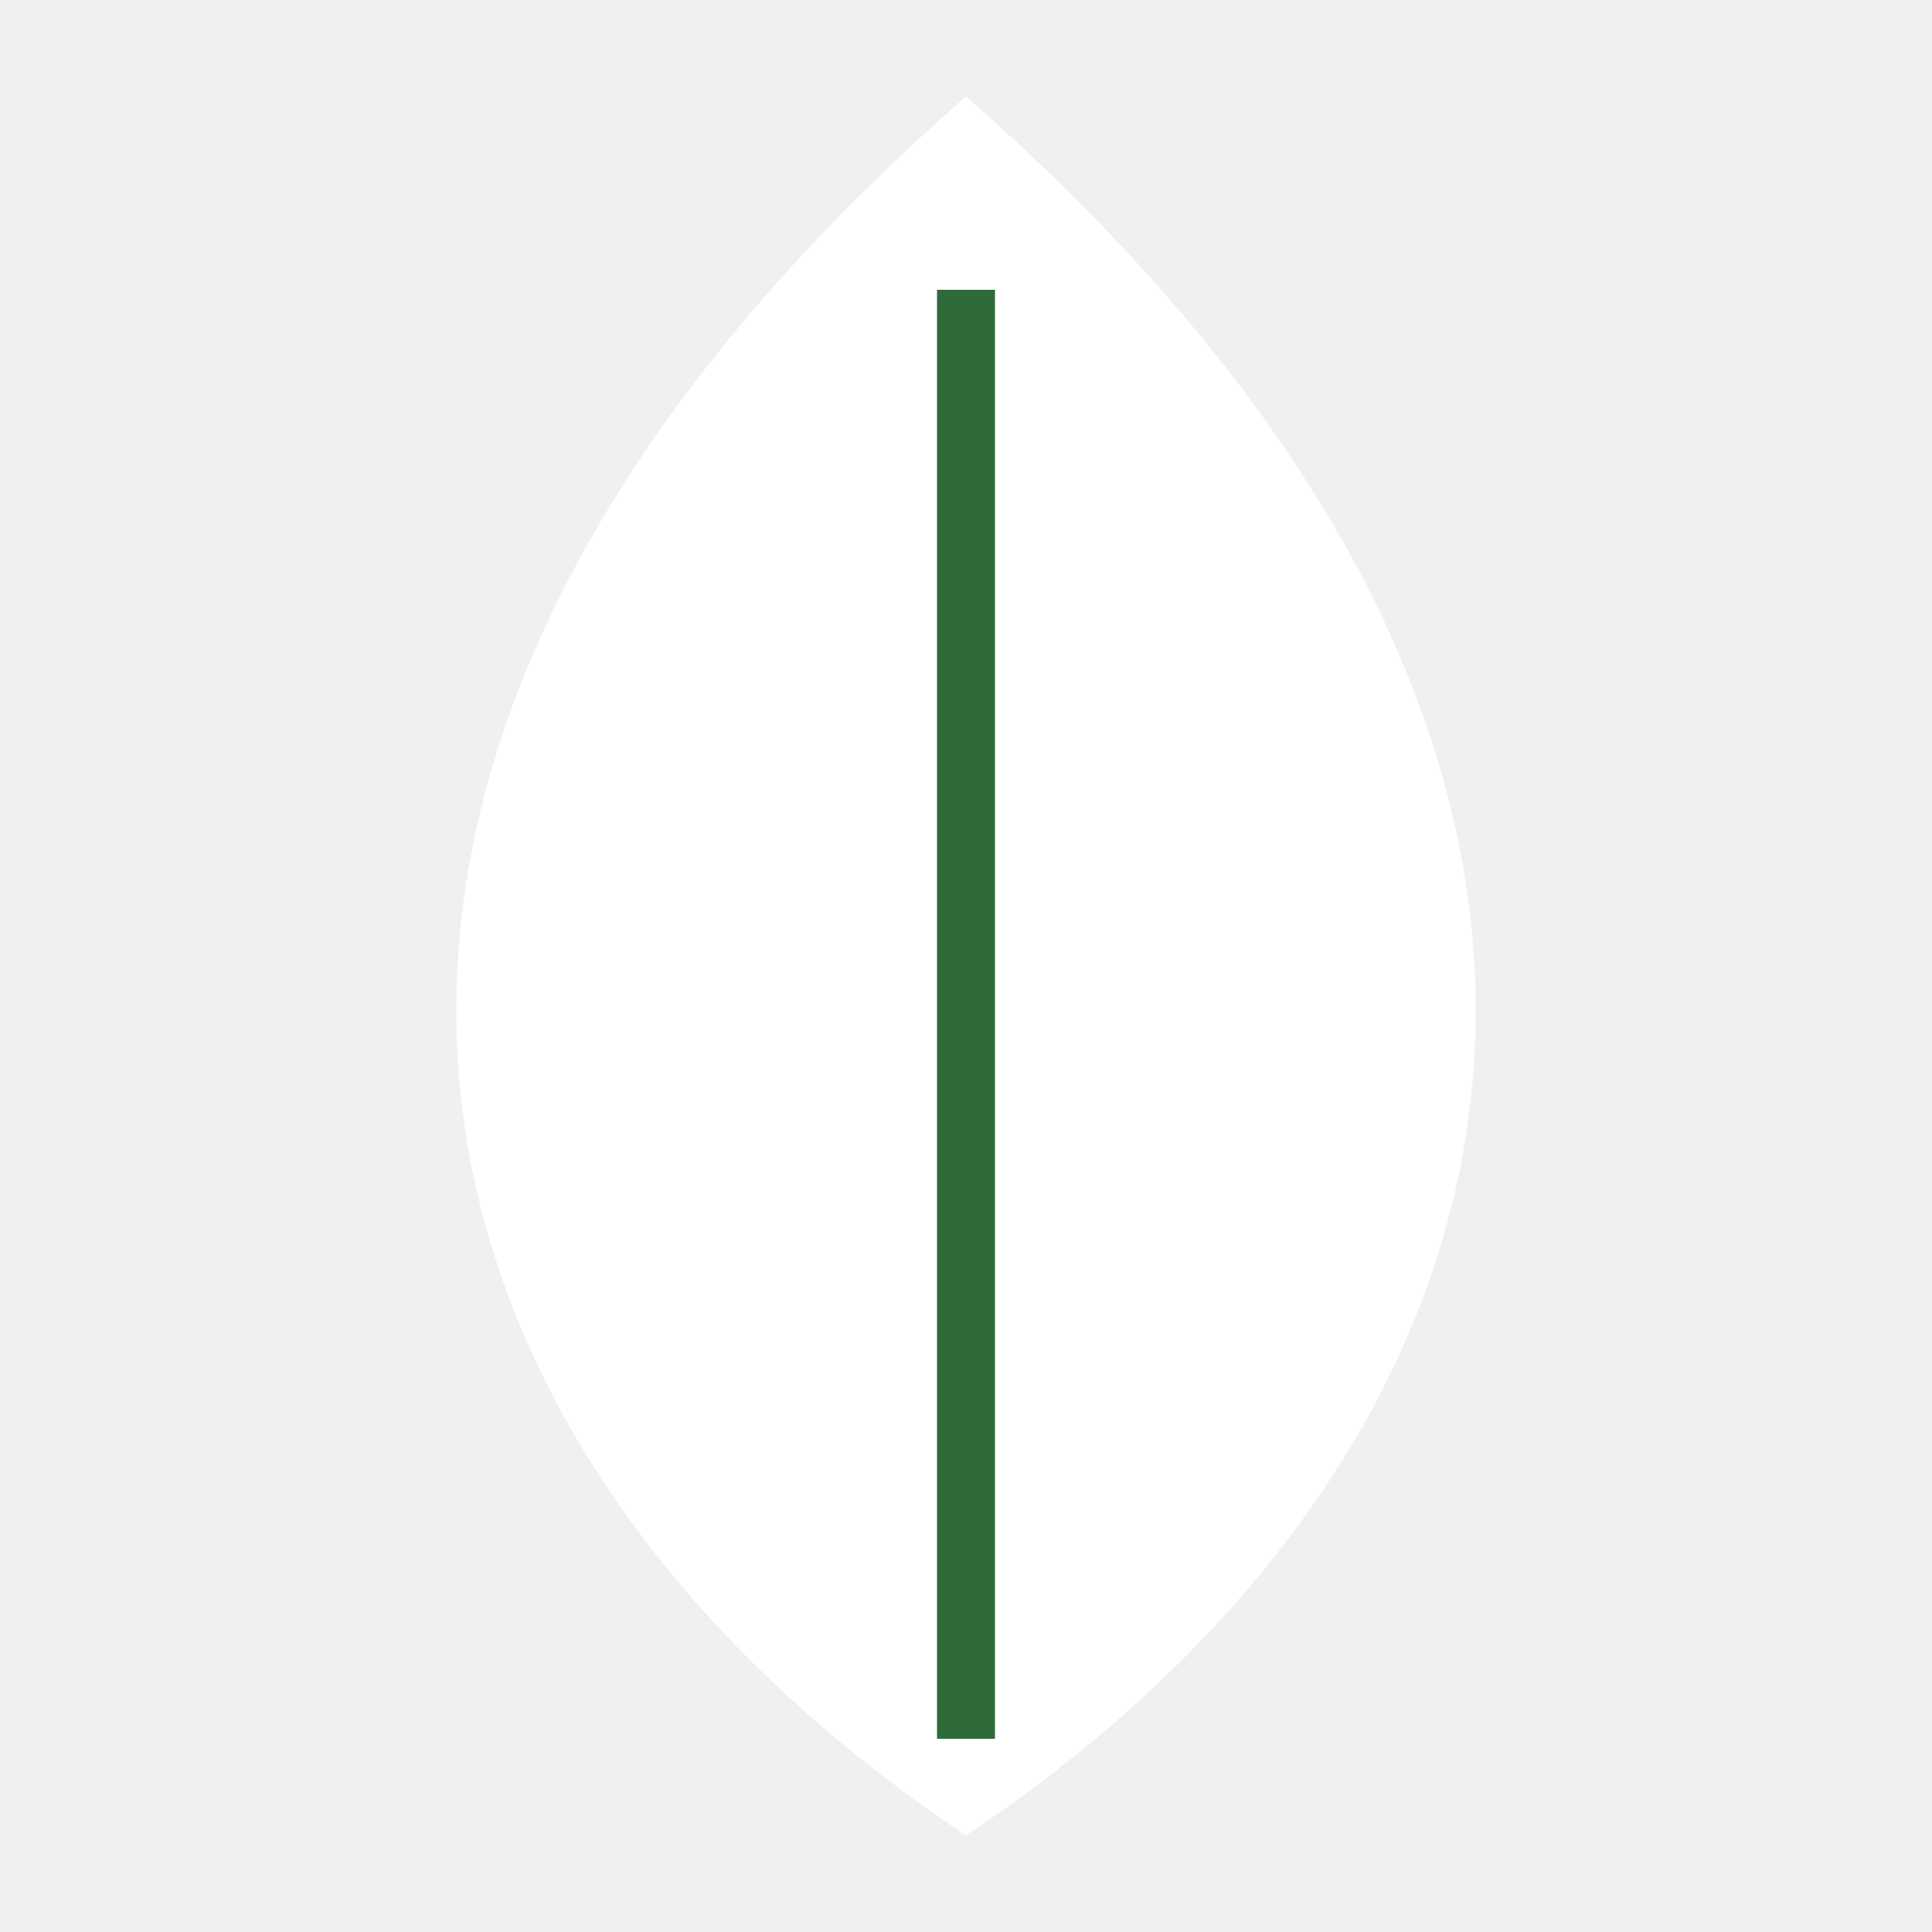
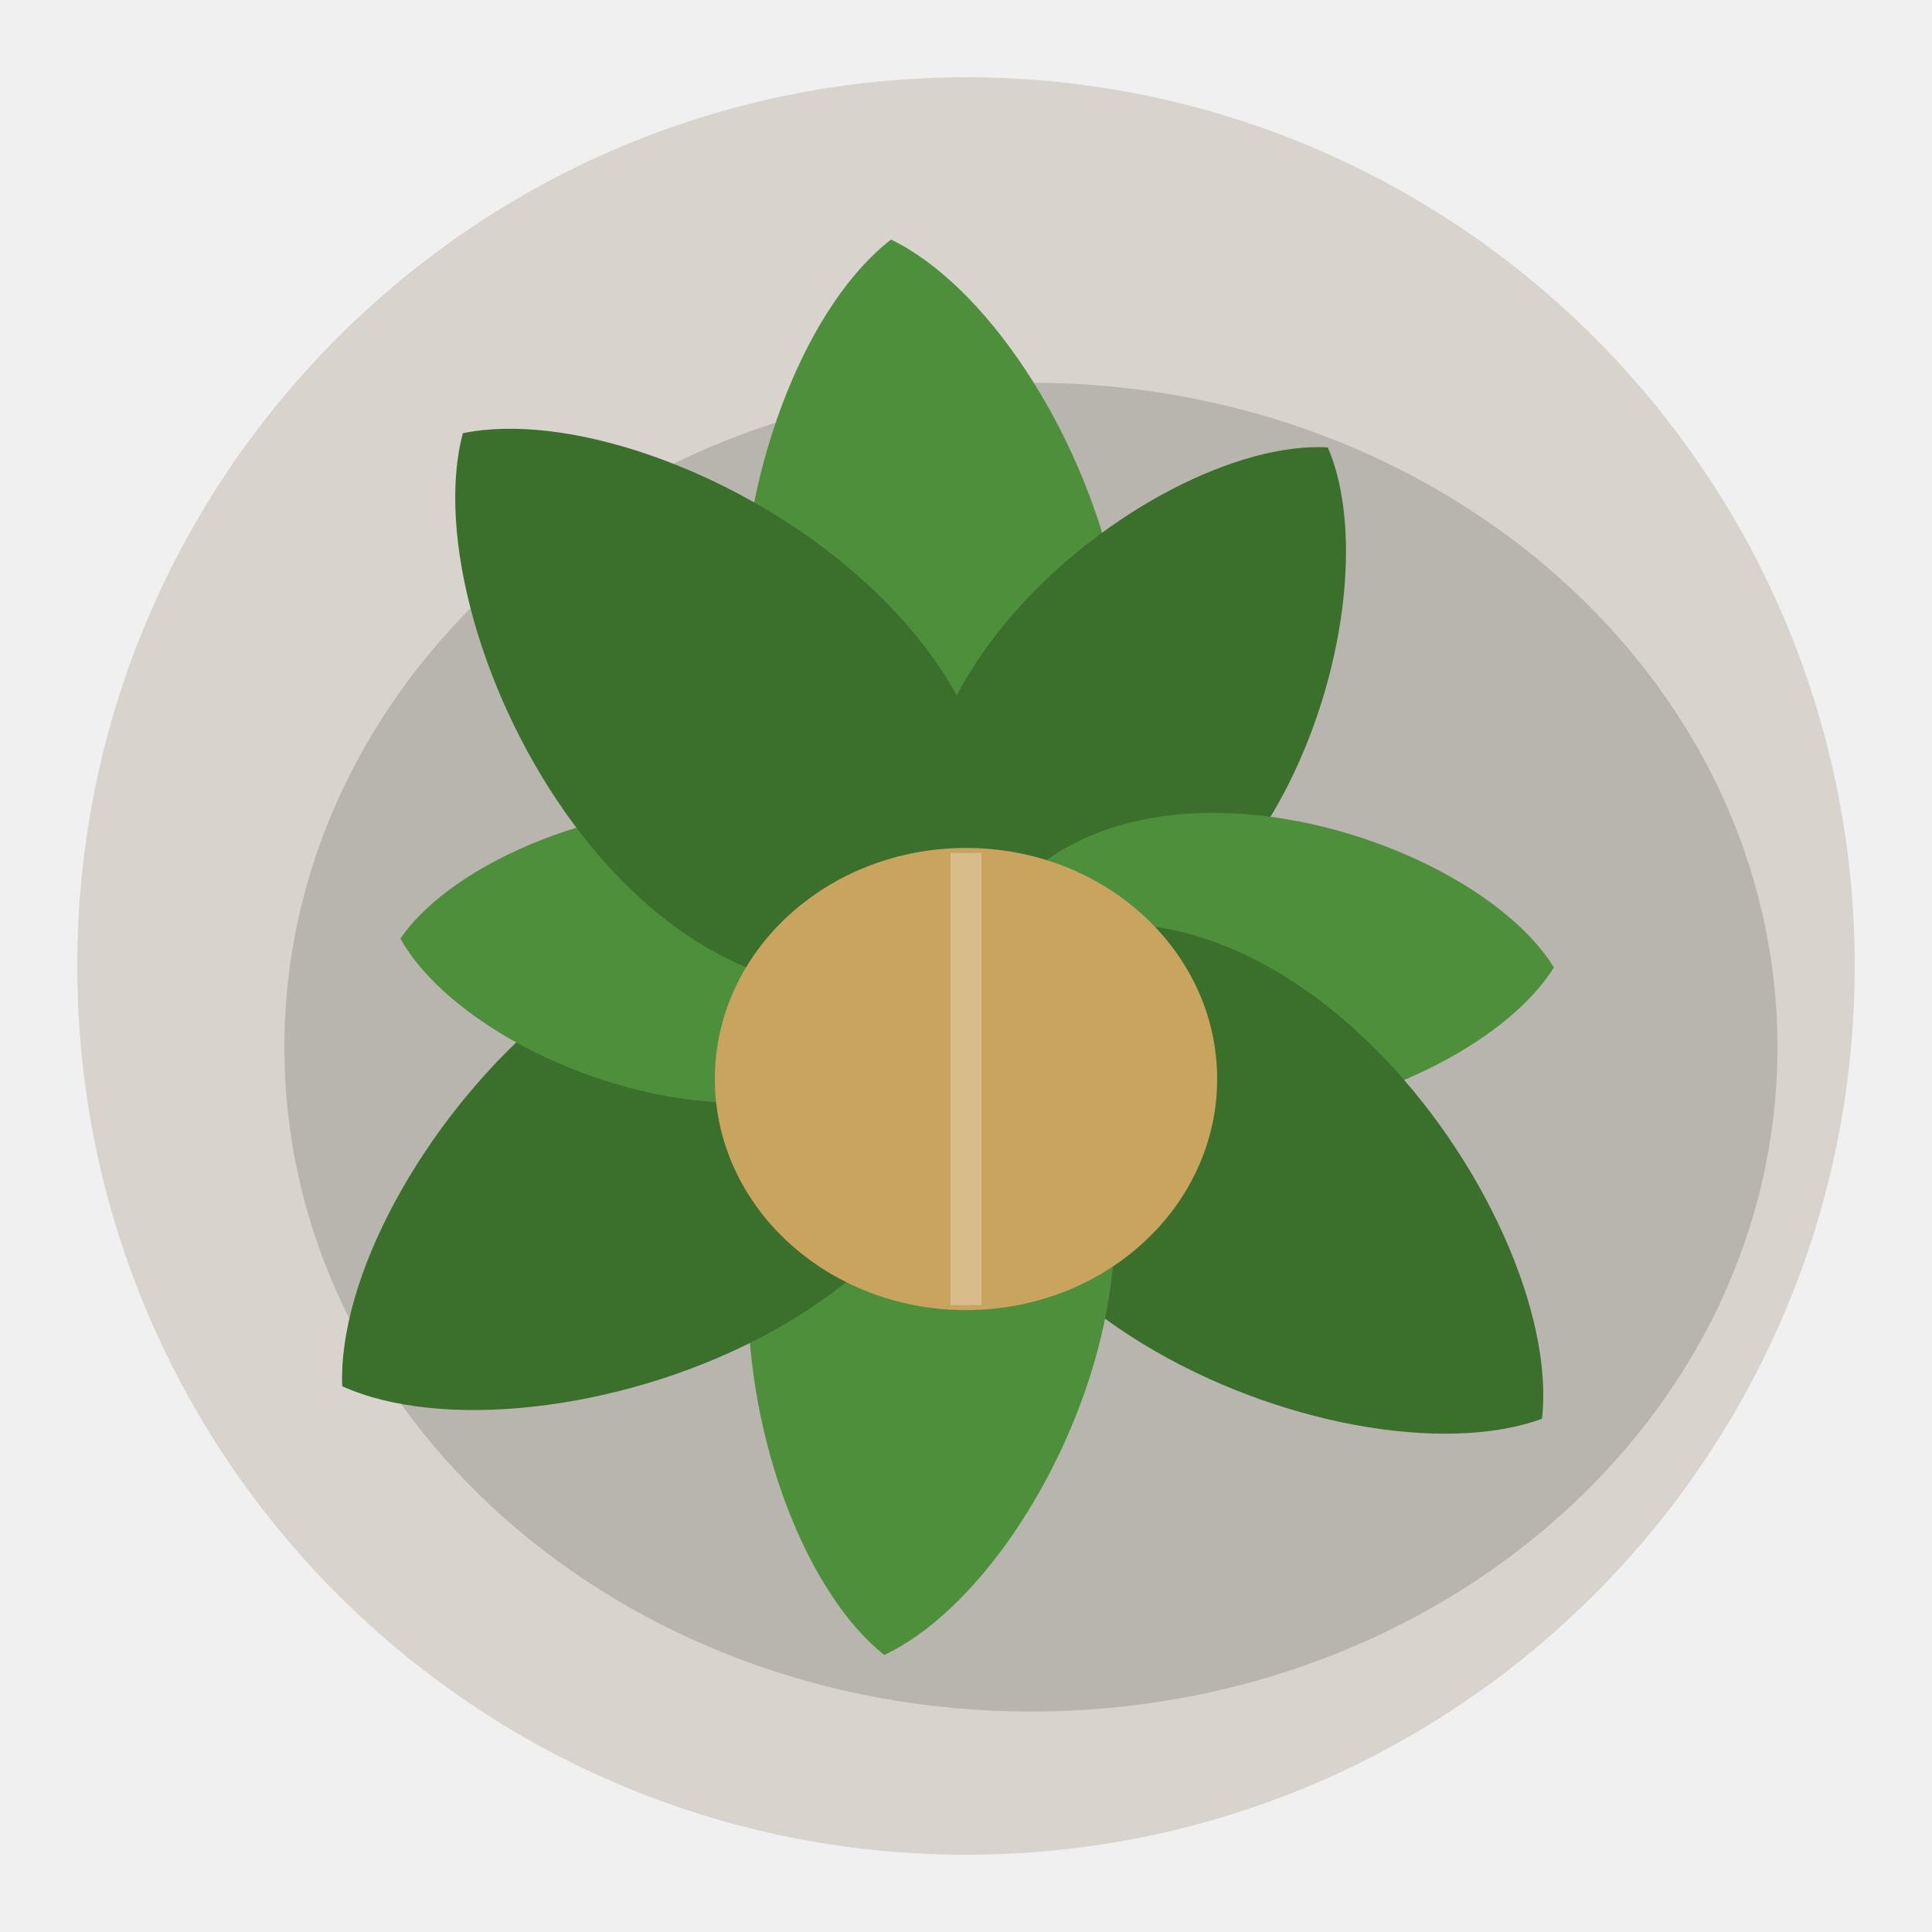
- <svg xmlns="http://www.w3.org/2000/svg" viewBox="0 0 100 100" role="img" aria-label="foglia decorativa">
-   <path d="M50 95C20 75 10 40 50 5c40 35 30 70 0 90Z" fill="#fff" />
-   <path d="M50 90V15" stroke="#2f6b3a" stroke-width="3" />
+ <svg xmlns="http://www.w3.org/2000/svg" viewBox="-50 -50 100 100" width="100" height="100" role="img" aria-label="cavolo_navone">
+   <circle cx="0" cy="0" r="46" fill="#6b4e2a" opacity="0.18" />
+   <ellipse cx="3.36" cy="4.2" rx="38.64" ry="34.39" fill="rgba(0,0,0,.15)" />
+   <g transform="rotate(-5.89)">
+     <path d="M0 0 C 16.68 -6.43, 9.17 -32.13, 0 -37.8 C -9.17 -32.13, -16.68 -6.43, 0 0 Z" fill="#4e8f3c" />
+   </g>
+   <g transform="rotate(34.9)">
+     <path d="M0 0 C 14.44 -5.56, 7.94 -27.82, 0 -32.73 C -7.94 -27.82, -14.44 -5.56, 0 0 Z" fill="#3a6f2c" />
+   </g>
+   <g transform="rotate(90.14)">
+     <path d="M0 0 C 13.42 -5.17, 7.38 -25.86, 0 -30.43 C -7.38 -25.86, -13.42 -5.17, 0 0 Z" fill="#4e8f3c" />
+   </g>
+   <g transform="rotate(128.17)">
+     <path d="M0 0 C 16.73 -6.45, 9.2 -32.24, 0 -37.92 C -9.2 -32.24, -16.73 -6.45, 0 0 Z" fill="#3a6f2c" />
+   </g>
+   <g transform="rotate(186.77)">
+     <path d="M0 0 C 15.84 -6.1, 8.71 -30.52, 0 -35.91 C -8.71 -30.52, -15.84 -6.1, 0 0 Z" fill="#4e8f3c" />
+   </g>
+   <g transform="rotate(236.03)">
+     <path d="M0 0 C 17.18 -6.62, 9.45 -33.09, 0 -38.93 C -9.45 -33.09, -17.18 -6.62, 0 0 Z" fill="#3a6f2c" />
+   </g>
+   <g transform="rotate(272.78)">
+     <path d="M0 0 C 12.93 -4.98, 7.11 -24.91, 0 -29.31 C -7.11 -24.91, -12.93 -4.98, 0 0 Z" fill="#4e8f3c" />
+   </g>
+   <g transform="rotate(316.64)">
+     <path d="M0 0 C 16.73 -6.45, 9.2 -32.24, 0 -37.93 C -9.2 -32.24, -16.73 -6.45, 0 0 Z" fill="#3a6f2c" />
+   </g>
+   <ellipse cx="0" cy="5.85" rx="13" ry="11.96" fill="#c9a45e" />
+   <path d="M0 -5.85 V 17.55" stroke="rgba(255,255,255,.28)" stroke-width="1.6" />
</svg>
